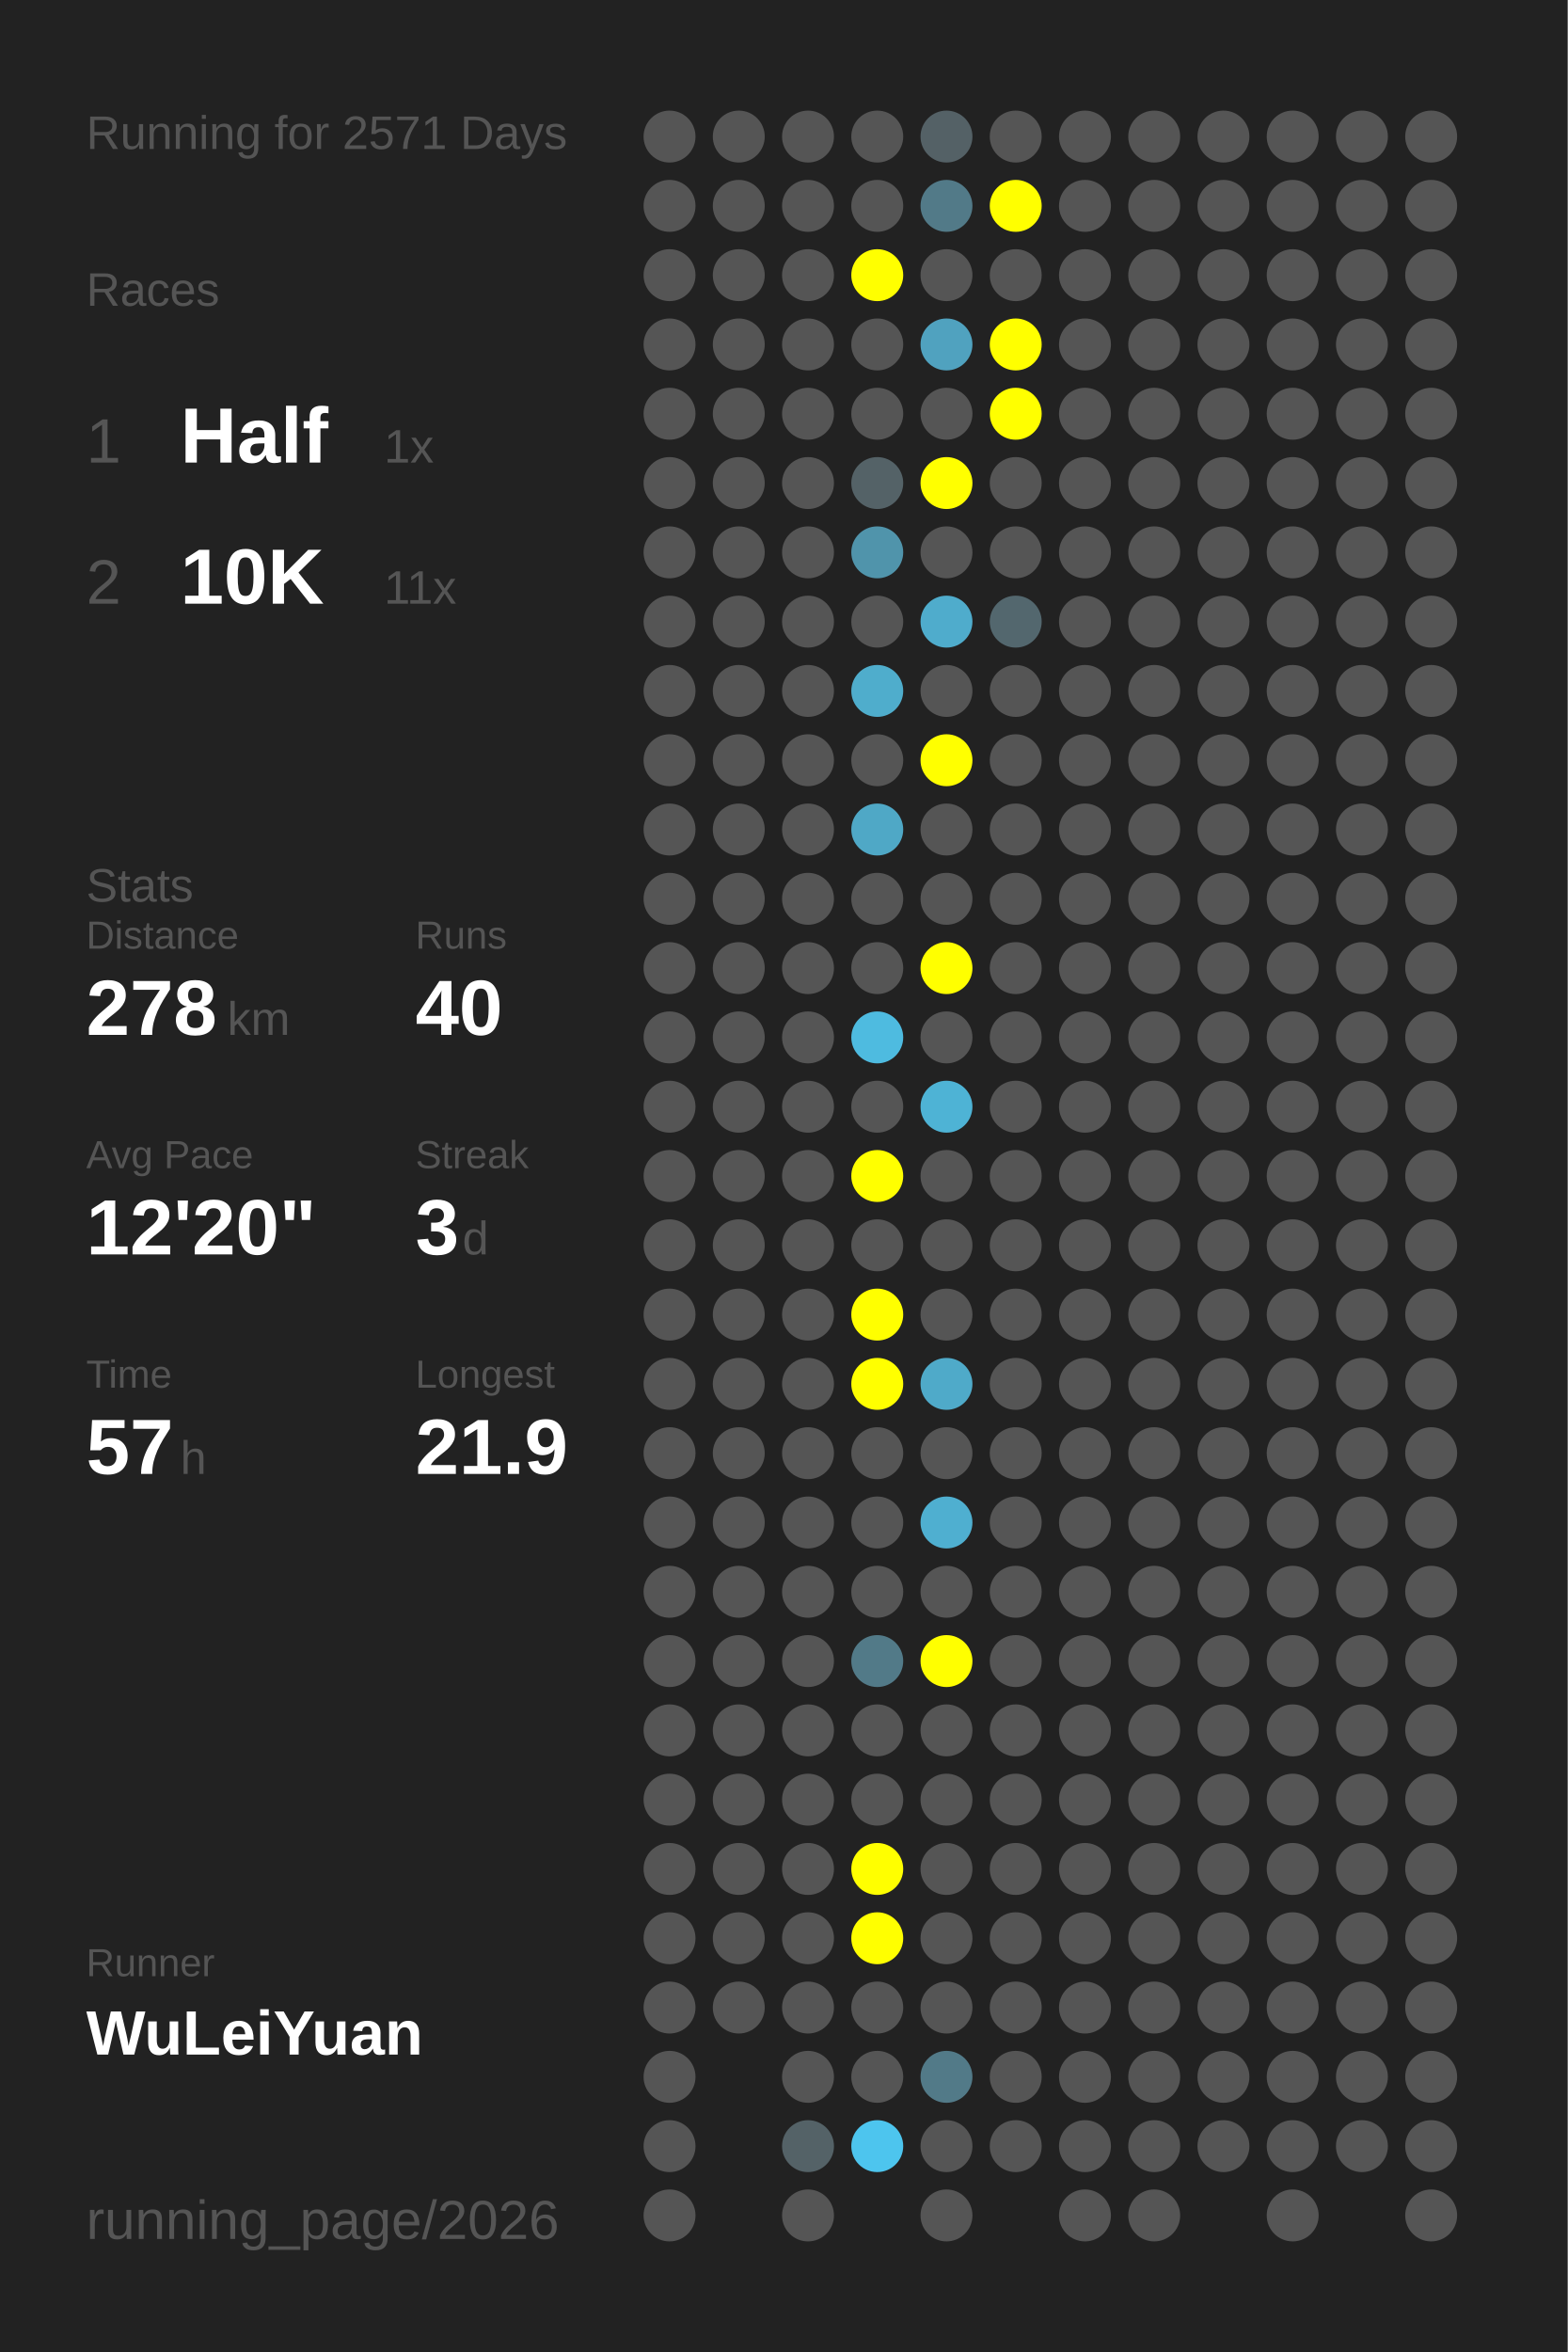
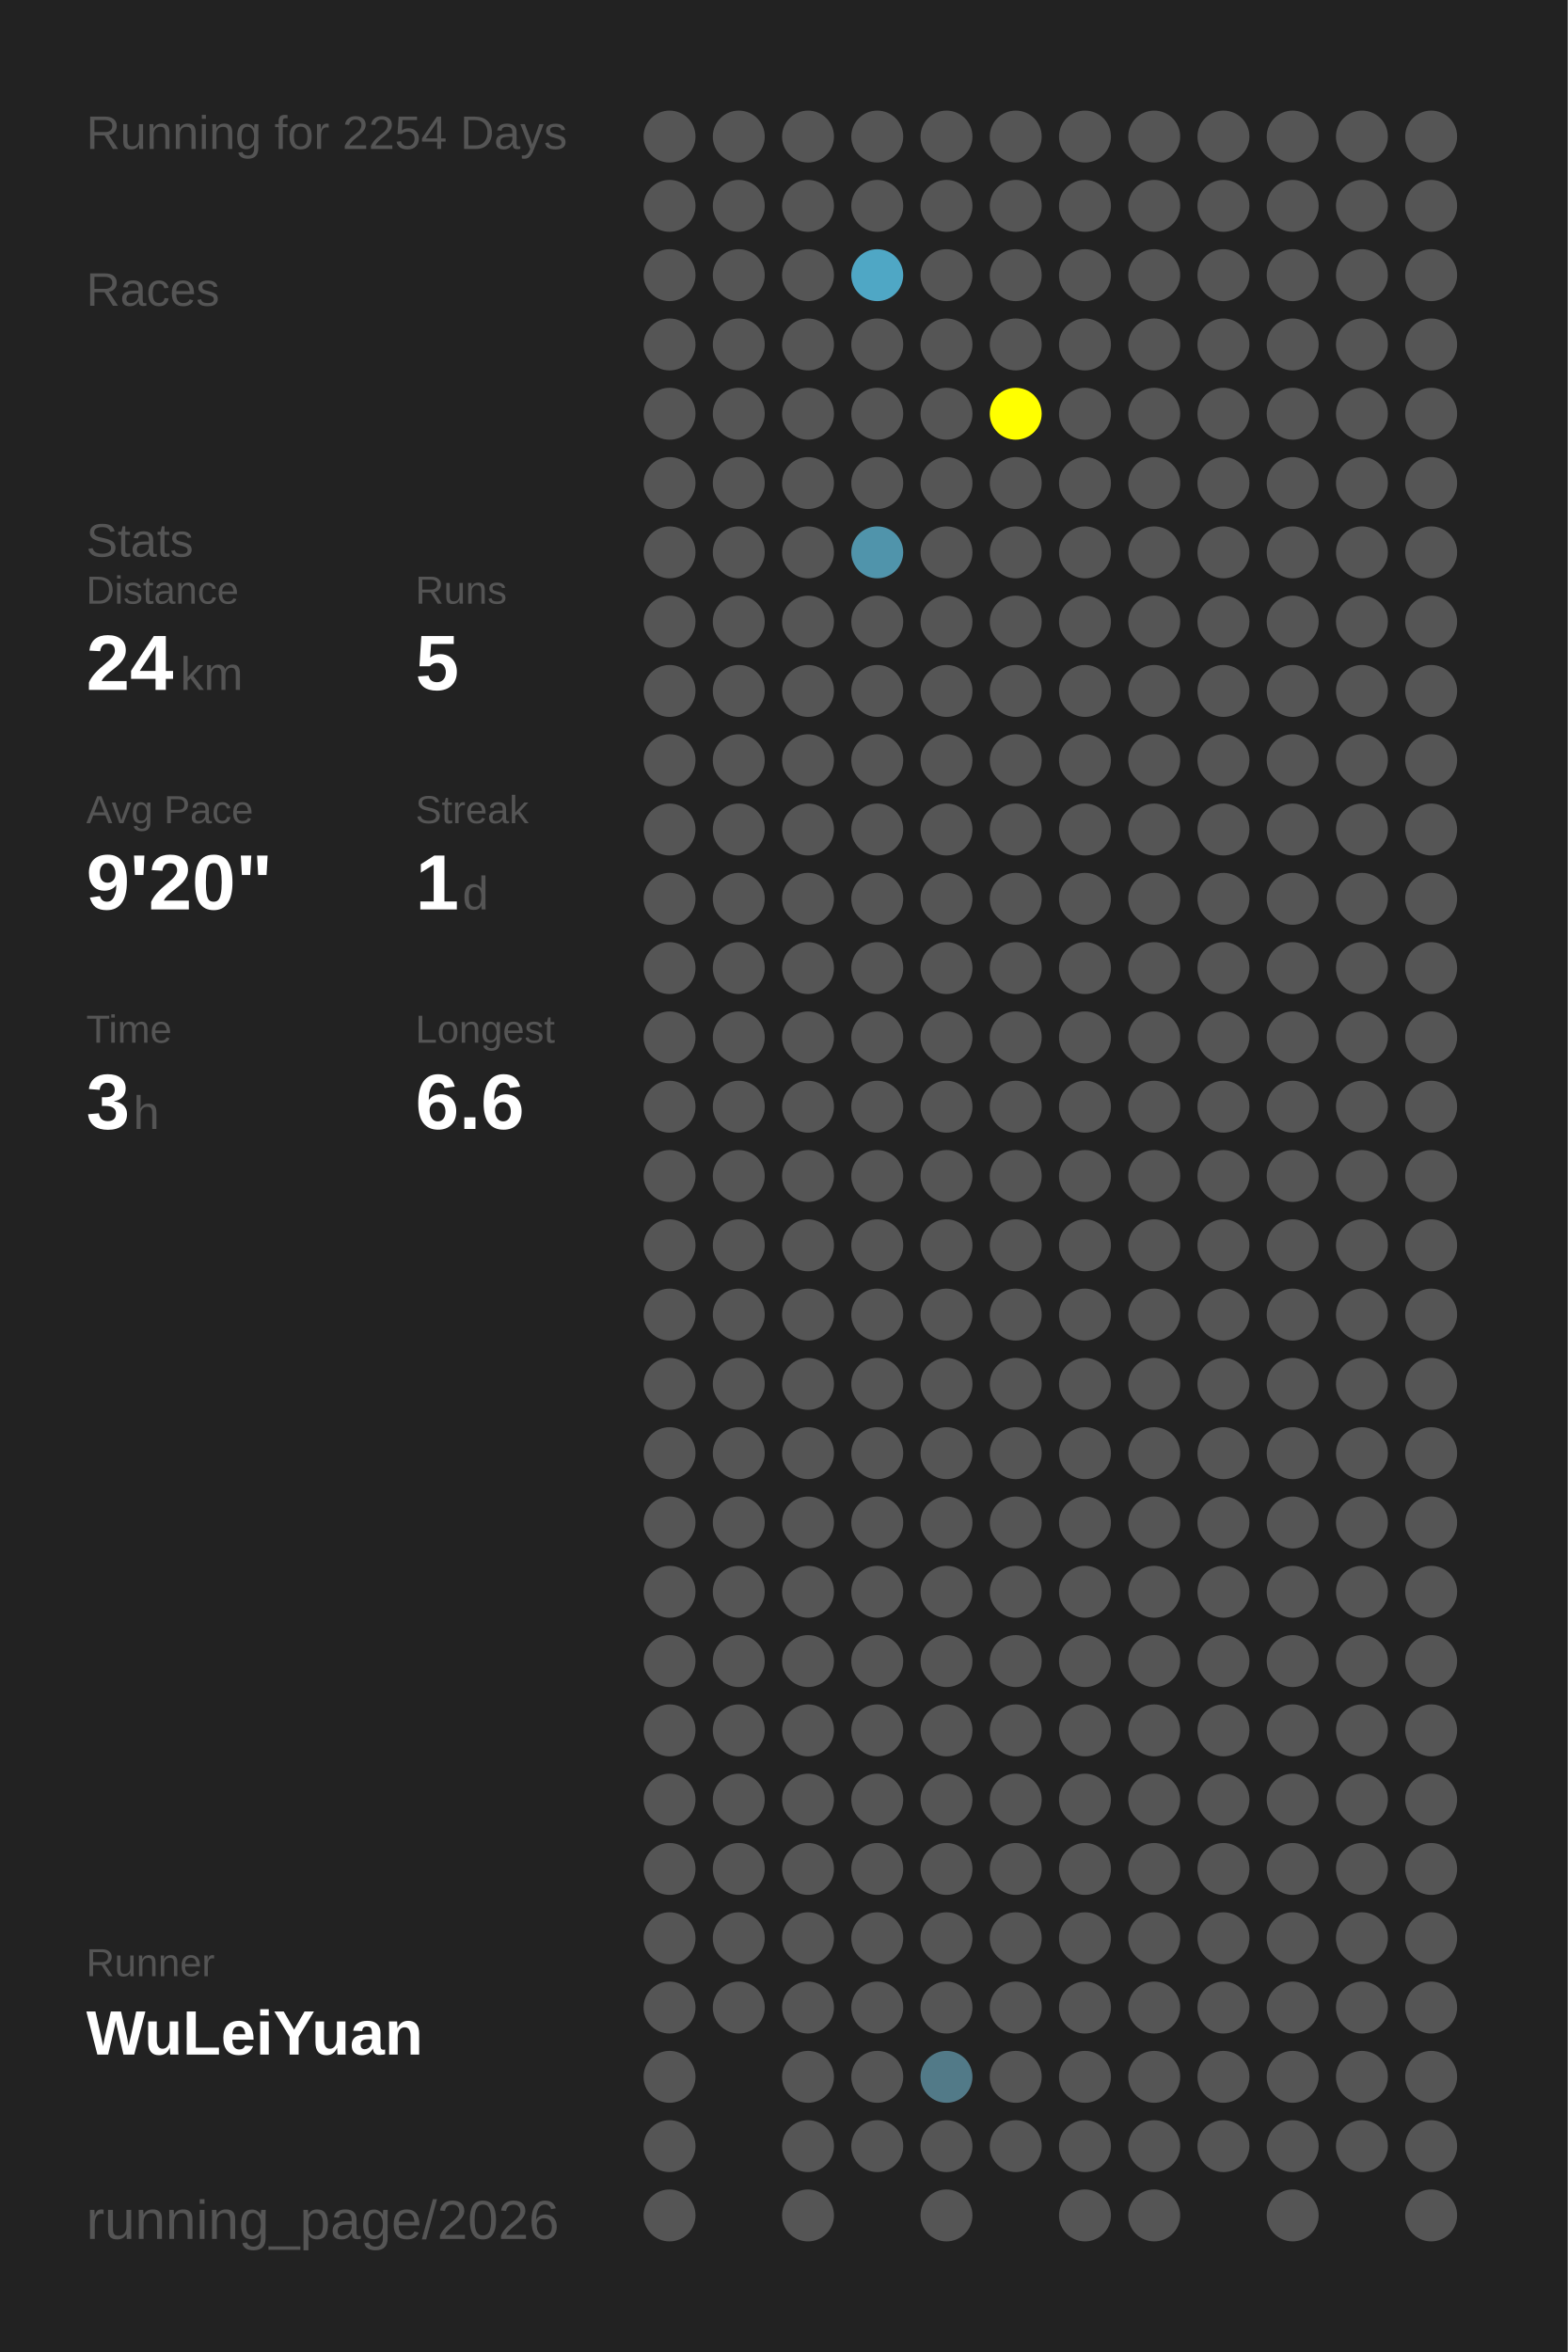
<svg xmlns="http://www.w3.org/2000/svg" baseProfile="full" height="300mm" version="1.1" viewBox="0,0,200,300" width="200mm">
  <defs />
  <rect fill="#222222" height="300" width="200" x="0" y="0" />
-   <text fill="#555555" style="font-size:6px; font-family:Arial;" x="11" y="19">Running for 2571 Days</text>
+   <text fill="#555555" style="font-size:6px; font-family:Arial;" x="11" y="19">Running for 2254 Days</text>
  <text fill="#555555" style="font-size:6px; font-family:Arial;" x="11" y="39">Races</text>
-   <text fill="#555555" style="font-size:8px; font-family:Arial;" x="11" y="59">1</text>
-   <text fill="#FFFFFF" style="font-size:10px; font-family:Arial; font-weight:bold;" x="23" y="59">Half</text>
-   <text fill="#555555" style="font-size:6px; font-family:Arial;" x="49" y="59">1x</text>
-   <text fill="#555555" style="font-size:8px; font-family:Arial;" x="11" y="77">2</text>
-   <text fill="#FFFFFF" style="font-size:10px; font-family:Arial; font-weight:bold;" x="23" y="77">10K</text>
-   <text fill="#555555" style="font-size:6px; font-family:Arial;" x="49" y="77">11x</text>
-   <text fill="#555555" style="font-size:6px; font-family:Arial;" x="11" y="115">Stats</text>
-   <text fill="#555555" style="font-size:5px; font-family:Arial;" x="11" y="121">Distance</text>
-   <text fill="#FFFFFF" style="font-size:10px; font-family:Arial; font-weight:bold;" x="11" y="132">278</text>
-   <text fill="#555555" style="font-size:6px; font-family:Arial;" x="29" y="132">km</text>
-   <text fill="#555555" style="font-size:5px; font-family:Arial;" x="53" y="121">Runs</text>
-   <text fill="#FFFFFF" style="font-size:10px; font-family:Arial; font-weight:bold;" x="53" y="132">40</text>
-   <text fill="#555555" style="font-size:5px; font-family:Arial;" x="11" y="149">Avg Pace</text>
-   <text fill="#FFFFFF" style="font-size:10px; font-family:Arial; font-weight:bold;" x="11" y="160">12'20"</text>
-   <text fill="#555555" style="font-size:5px; font-family:Arial;" x="53" y="149">Streak</text>
-   <text fill="#FFFFFF" style="font-size:10px; font-family:Arial; font-weight:bold;" x="53" y="160">3</text>
-   <text fill="#555555" style="font-size:6px; font-family:Arial;" x="59" y="160">d</text>
-   <text fill="#555555" style="font-size:5px; font-family:Arial;" x="11" y="177">Time</text>
-   <text fill="#FFFFFF" style="font-size:10px; font-family:Arial; font-weight:bold;" x="11" y="188">57</text>
-   <text fill="#555555" style="font-size:6px; font-family:Arial;" x="23" y="188">h</text>
-   <text fill="#555555" style="font-size:5px; font-family:Arial;" x="53" y="177">Longest</text>
-   <text fill="#FFFFFF" style="font-size:10px; font-family:Arial; font-weight:bold;" x="53" y="188">21.9</text>
+   <text fill="#555555" style="font-size:6px; font-family:Arial;" x="11" y="71">Stats</text>
+   <text fill="#555555" style="font-size:5px; font-family:Arial;" x="11" y="77">Distance</text>
+   <text fill="#FFFFFF" style="font-size:10px; font-family:Arial; font-weight:bold;" x="11" y="88">24</text>
+   <text fill="#555555" style="font-size:6px; font-family:Arial;" x="23" y="88">km</text>
+   <text fill="#555555" style="font-size:5px; font-family:Arial;" x="53" y="77">Runs</text>
+   <text fill="#FFFFFF" style="font-size:10px; font-family:Arial; font-weight:bold;" x="53" y="88">5</text>
+   <text fill="#555555" style="font-size:5px; font-family:Arial;" x="11" y="105">Avg Pace</text>
+   <text fill="#FFFFFF" style="font-size:10px; font-family:Arial; font-weight:bold;" x="11" y="116">9'20"</text>
+   <text fill="#555555" style="font-size:5px; font-family:Arial;" x="53" y="105">Streak</text>
+   <text fill="#FFFFFF" style="font-size:10px; font-family:Arial; font-weight:bold;" x="53" y="116">1</text>
+   <text fill="#555555" style="font-size:6px; font-family:Arial;" x="59" y="116">d</text>
+   <text fill="#555555" style="font-size:5px; font-family:Arial;" x="11" y="133">Time</text>
+   <text fill="#FFFFFF" style="font-size:10px; font-family:Arial; font-weight:bold;" x="11" y="144">3</text>
+   <text fill="#555555" style="font-size:6px; font-family:Arial;" x="17" y="144">h</text>
+   <text fill="#555555" style="font-size:5px; font-family:Arial;" x="53" y="133">Longest</text>
+   <text fill="#FFFFFF" style="font-size:10px; font-family:Arial; font-weight:bold;" x="53" y="144">6.6</text>
  <text fill="#555555" style="font-size:5px; font-family:Arial;" x="11" y="252.065">Runner</text>
  <text fill="#FFFFFF" style="font-size:8px; font-family:Arial; font-weight:bold;" x="11" y="262.065">WuLeiYuan</text>
  <text fill="#555555" style="font-size:7px; font-family:Arial;" x="11" y="285.581">running_page/2026</text>
  <circle cx="85.417" cy="17.419" fill="#555555" r="3.312" />
  <circle cx="85.417" cy="26.258" fill="#555555" r="3.312" />
  <circle cx="85.417" cy="35.097" fill="#555555" r="3.312" />
  <circle cx="85.417" cy="43.935" fill="#555555" r="3.312" />
  <circle cx="85.417" cy="52.774" fill="#555555" r="3.312" />
  <circle cx="85.417" cy="61.613" fill="#555555" r="3.312" />
  <circle cx="85.417" cy="70.452" fill="#555555" r="3.312" />
  <circle cx="85.417" cy="79.29" fill="#555555" r="3.312" />
  <circle cx="85.417" cy="88.129" fill="#555555" r="3.312" />
  <circle cx="85.417" cy="96.968" fill="#555555" r="3.312" />
  <circle cx="85.417" cy="105.806" fill="#555555" r="3.312" />
  <circle cx="85.417" cy="114.645" fill="#555555" r="3.312" />
  <circle cx="85.417" cy="123.484" fill="#555555" r="3.312" />
  <circle cx="85.417" cy="132.323" fill="#555555" r="3.312" />
  <circle cx="85.417" cy="141.161" fill="#555555" r="3.312" />
  <circle cx="85.417" cy="150" fill="#555555" r="3.312" />
  <circle cx="85.417" cy="158.839" fill="#555555" r="3.312" />
  <circle cx="85.417" cy="167.677" fill="#555555" r="3.312" />
  <circle cx="85.417" cy="176.516" fill="#555555" r="3.312" />
  <circle cx="85.417" cy="185.355" fill="#555555" r="3.312" />
  <circle cx="85.417" cy="194.194" fill="#555555" r="3.312" />
  <circle cx="85.417" cy="203.032" fill="#555555" r="3.312" />
  <circle cx="85.417" cy="211.871" fill="#555555" r="3.312" />
  <circle cx="85.417" cy="220.71" fill="#555555" r="3.312" />
  <circle cx="85.417" cy="229.548" fill="#555555" r="3.312" />
  <circle cx="85.417" cy="238.387" fill="#555555" r="3.312" />
  <circle cx="85.417" cy="247.226" fill="#555555" r="3.312" />
  <circle cx="85.417" cy="256.065" fill="#555555" r="3.312" />
  <circle cx="85.417" cy="264.903" fill="#555555" r="3.312" />
  <circle cx="85.417" cy="273.742" fill="#555555" r="3.312" />
  <circle cx="85.417" cy="282.581" fill="#555555" r="3.312" />
  <circle cx="94.25" cy="17.419" fill="#555555" r="3.312" />
  <circle cx="94.25" cy="26.258" fill="#555555" r="3.312" />
  <circle cx="94.25" cy="35.097" fill="#555555" r="3.312" />
  <circle cx="94.25" cy="43.935" fill="#555555" r="3.312" />
  <circle cx="94.25" cy="52.774" fill="#555555" r="3.312" />
  <circle cx="94.25" cy="61.613" fill="#555555" r="3.312" />
  <circle cx="94.25" cy="70.452" fill="#555555" r="3.312" />
  <circle cx="94.25" cy="79.29" fill="#555555" r="3.312" />
  <circle cx="94.25" cy="88.129" fill="#555555" r="3.312" />
  <circle cx="94.25" cy="96.968" fill="#555555" r="3.312" />
  <circle cx="94.25" cy="105.806" fill="#555555" r="3.312" />
  <circle cx="94.25" cy="114.645" fill="#555555" r="3.312" />
  <circle cx="94.25" cy="123.484" fill="#555555" r="3.312" />
  <circle cx="94.25" cy="132.323" fill="#555555" r="3.312" />
  <circle cx="94.25" cy="141.161" fill="#555555" r="3.312" />
  <circle cx="94.25" cy="150" fill="#555555" r="3.312" />
  <circle cx="94.25" cy="158.839" fill="#555555" r="3.312" />
  <circle cx="94.25" cy="167.677" fill="#555555" r="3.312" />
  <circle cx="94.25" cy="176.516" fill="#555555" r="3.312" />
  <circle cx="94.25" cy="185.355" fill="#555555" r="3.312" />
  <circle cx="94.25" cy="194.194" fill="#555555" r="3.312" />
  <circle cx="94.25" cy="203.032" fill="#555555" r="3.312" />
  <circle cx="94.25" cy="211.871" fill="#555555" r="3.312" />
  <circle cx="94.25" cy="220.71" fill="#555555" r="3.312" />
  <circle cx="94.25" cy="229.548" fill="#555555" r="3.312" />
  <circle cx="94.25" cy="238.387" fill="#555555" r="3.312" />
  <circle cx="94.25" cy="247.226" fill="#555555" r="3.312" />
  <circle cx="94.25" cy="256.065" fill="#555555" r="3.312" />
  <circle cx="103.083" cy="17.419" fill="#555555" r="3.312" />
  <circle cx="103.083" cy="26.258" fill="#555555" r="3.312" />
  <circle cx="103.083" cy="35.097" fill="#555555" r="3.312" />
  <circle cx="103.083" cy="43.935" fill="#555555" r="3.312" />
  <circle cx="103.083" cy="52.774" fill="#555555" r="3.312" />
  <circle cx="103.083" cy="61.613" fill="#555555" r="3.312" />
  <circle cx="103.083" cy="70.452" fill="#555555" r="3.312" />
  <circle cx="103.083" cy="79.29" fill="#555555" r="3.312" />
  <circle cx="103.083" cy="88.129" fill="#555555" r="3.312" />
  <circle cx="103.083" cy="96.968" fill="#555555" r="3.312" />
  <circle cx="103.083" cy="105.806" fill="#555555" r="3.312" />
  <circle cx="103.083" cy="114.645" fill="#555555" r="3.312" />
  <circle cx="103.083" cy="123.484" fill="#555555" r="3.312" />
  <circle cx="103.083" cy="132.323" fill="#555555" r="3.312" />
  <circle cx="103.083" cy="141.161" fill="#555555" r="3.312" />
  <circle cx="103.083" cy="150" fill="#555555" r="3.312" />
  <circle cx="103.083" cy="158.839" fill="#555555" r="3.312" />
  <circle cx="103.083" cy="167.677" fill="#555555" r="3.312" />
  <circle cx="103.083" cy="176.516" fill="#555555" r="3.312" />
  <circle cx="103.083" cy="185.355" fill="#555555" r="3.312" />
  <circle cx="103.083" cy="194.194" fill="#555555" r="3.312" />
  <circle cx="103.083" cy="203.032" fill="#555555" r="3.312" />
  <circle cx="103.083" cy="211.871" fill="#555555" r="3.312" />
  <circle cx="103.083" cy="220.71" fill="#555555" r="3.312" />
  <circle cx="103.083" cy="229.548" fill="#555555" r="3.312" />
  <circle cx="103.083" cy="238.387" fill="#555555" r="3.312" />
  <circle cx="103.083" cy="247.226" fill="#555555" r="3.312" />
  <circle cx="103.083" cy="256.065" fill="#555555" r="3.312" />
  <circle cx="103.083" cy="264.903" fill="#555555" r="3.312" />
-   <circle cx="103.083" cy="273.742" fill="#546267" r="3.312" />
+   <circle cx="103.083" cy="273.742" fill="#555555" r="3.312" />
  <circle cx="103.083" cy="282.581" fill="#555555" r="3.312" />
  <circle cx="111.917" cy="17.419" fill="#555555" r="3.312" />
  <circle cx="111.917" cy="26.258" fill="#555555" r="3.312" />
-   <circle cx="111.917" cy="35.097" fill="#FFFF00" r="3.312" />
+   <circle cx="111.917" cy="35.097" fill="#4fa7c5" r="3.312" />
  <circle cx="111.917" cy="43.935" fill="#555555" r="3.312" />
  <circle cx="111.917" cy="52.774" fill="#555555" r="3.312" />
-   <circle cx="111.917" cy="61.613" fill="#546267" r="3.312" />
+   <circle cx="111.917" cy="61.613" fill="#555555" r="3.312" />
  <circle cx="111.917" cy="70.452" fill="#5094ab" r="3.312" />
  <circle cx="111.917" cy="79.29" fill="#555555" r="3.312" />
-   <circle cx="111.917" cy="88.129" fill="#4fadcc" r="3.312" />
+   <circle cx="111.917" cy="88.129" fill="#555555" r="3.312" />
  <circle cx="111.917" cy="96.968" fill="#555555" r="3.312" />
-   <circle cx="111.917" cy="105.806" fill="#4fa8c6" r="3.312" />
+   <circle cx="111.917" cy="105.806" fill="#555555" r="3.312" />
  <circle cx="111.917" cy="114.645" fill="#555555" r="3.312" />
  <circle cx="111.917" cy="123.484" fill="#555555" r="3.312" />
-   <circle cx="111.917" cy="132.323" fill="#4ebbe0" r="3.312" />
+   <circle cx="111.917" cy="132.323" fill="#555555" r="3.312" />
  <circle cx="111.917" cy="141.161" fill="#555555" r="3.312" />
-   <circle cx="111.917" cy="150" fill="#FFFF00" r="3.312" />
+   <circle cx="111.917" cy="150" fill="#555555" r="3.312" />
  <circle cx="111.917" cy="158.839" fill="#555555" r="3.312" />
-   <circle cx="111.917" cy="167.677" fill="#FFFF00" r="3.312" />
-   <circle cx="111.917" cy="176.516" fill="#FFFF00" r="3.312" />
+   <circle cx="111.917" cy="167.677" fill="#555555" r="3.312" />
+   <circle cx="111.917" cy="176.516" fill="#555555" r="3.312" />
  <circle cx="111.917" cy="185.355" fill="#555555" r="3.312" />
  <circle cx="111.917" cy="194.194" fill="#555555" r="3.312" />
  <circle cx="111.917" cy="203.032" fill="#555555" r="3.312" />
-   <circle cx="111.917" cy="211.871" fill="#527a88" r="3.312" />
+   <circle cx="111.917" cy="211.871" fill="#555555" r="3.312" />
  <circle cx="111.917" cy="220.71" fill="#555555" r="3.312" />
  <circle cx="111.917" cy="229.548" fill="#555555" r="3.312" />
-   <circle cx="111.917" cy="238.387" fill="#FFFF00" r="3.312" />
-   <circle cx="111.917" cy="247.226" fill="#FFFF00" r="3.312" />
+   <circle cx="111.917" cy="238.387" fill="#555555" r="3.312" />
+   <circle cx="111.917" cy="247.226" fill="#555555" r="3.312" />
  <circle cx="111.917" cy="256.065" fill="#555555" r="3.312" />
  <circle cx="111.917" cy="264.903" fill="#555555" r="3.312" />
-   <circle cx="111.917" cy="273.742" fill="#4dc5ee" r="3.312" />
-   <circle cx="120.75" cy="17.419" fill="#546166" r="3.312" />
-   <circle cx="120.75" cy="26.258" fill="#527a88" r="3.312" />
+   <circle cx="111.917" cy="273.742" fill="#555555" r="3.312" />
+   <circle cx="120.75" cy="17.419" fill="#555555" r="3.312" />
+   <circle cx="120.75" cy="26.258" fill="#555555" r="3.312" />
  <circle cx="120.75" cy="35.097" fill="#555555" r="3.312" />
-   <circle cx="120.75" cy="43.935" fill="#50a2bf" r="3.312" />
+   <circle cx="120.75" cy="43.935" fill="#555555" r="3.312" />
  <circle cx="120.75" cy="52.774" fill="#555555" r="3.312" />
-   <circle cx="120.75" cy="61.613" fill="#FFFF00" r="3.312" />
+   <circle cx="120.75" cy="61.613" fill="#555555" r="3.312" />
  <circle cx="120.75" cy="70.452" fill="#555555" r="3.312" />
-   <circle cx="120.75" cy="79.29" fill="#4faccc" r="3.312" />
+   <circle cx="120.75" cy="79.29" fill="#555555" r="3.312" />
  <circle cx="120.75" cy="88.129" fill="#555555" r="3.312" />
-   <circle cx="120.75" cy="96.968" fill="#FFFF00" r="3.312" />
+   <circle cx="120.75" cy="96.968" fill="#555555" r="3.312" />
  <circle cx="120.75" cy="105.806" fill="#555555" r="3.312" />
  <circle cx="120.75" cy="114.645" fill="#555555" r="3.312" />
-   <circle cx="120.75" cy="123.484" fill="#FFFF00" r="3.312" />
+   <circle cx="120.75" cy="123.484" fill="#555555" r="3.312" />
  <circle cx="120.75" cy="132.323" fill="#555555" r="3.312" />
-   <circle cx="120.75" cy="141.161" fill="#4eb3d5" r="3.312" />
+   <circle cx="120.75" cy="141.161" fill="#555555" r="3.312" />
  <circle cx="120.75" cy="150" fill="#555555" r="3.312" />
  <circle cx="120.75" cy="158.839" fill="#555555" r="3.312" />
  <circle cx="120.75" cy="167.677" fill="#555555" r="3.312" />
-   <circle cx="120.75" cy="176.516" fill="#4faac9" r="3.312" />
+   <circle cx="120.75" cy="176.516" fill="#555555" r="3.312" />
  <circle cx="120.75" cy="185.355" fill="#555555" r="3.312" />
-   <circle cx="120.75" cy="194.194" fill="#4fafd0" r="3.312" />
+   <circle cx="120.75" cy="194.194" fill="#555555" r="3.312" />
  <circle cx="120.75" cy="203.032" fill="#555555" r="3.312" />
-   <circle cx="120.75" cy="211.871" fill="#FFFF00" r="3.312" />
+   <circle cx="120.75" cy="211.871" fill="#555555" r="3.312" />
  <circle cx="120.75" cy="220.71" fill="#555555" r="3.312" />
  <circle cx="120.75" cy="229.548" fill="#555555" r="3.312" />
  <circle cx="120.75" cy="238.387" fill="#555555" r="3.312" />
  <circle cx="120.75" cy="247.226" fill="#555555" r="3.312" />
  <circle cx="120.75" cy="256.065" fill="#555555" r="3.312" />
  <circle cx="120.75" cy="264.903" fill="#527a88" r="3.312" />
  <circle cx="120.75" cy="273.742" fill="#555555" r="3.312" />
  <circle cx="120.75" cy="282.581" fill="#555555" r="3.312" />
  <circle cx="129.583" cy="17.419" fill="#555555" r="3.312" />
-   <circle cx="129.583" cy="26.258" fill="#FFFF00" r="3.312" />
+   <circle cx="129.583" cy="26.258" fill="#555555" r="3.312" />
  <circle cx="129.583" cy="35.097" fill="#555555" r="3.312" />
-   <circle cx="129.583" cy="43.935" fill="#FFFF00" r="3.312" />
+   <circle cx="129.583" cy="43.935" fill="#555555" r="3.312" />
  <circle cx="129.583" cy="52.774" fill="#FFFF00" r="3.312" />
  <circle cx="129.583" cy="61.613" fill="#555555" r="3.312" />
  <circle cx="129.583" cy="70.452" fill="#555555" r="3.312" />
-   <circle cx="129.583" cy="79.29" fill="#53676e" r="3.312" />
+   <circle cx="129.583" cy="79.29" fill="#555555" r="3.312" />
  <circle cx="129.583" cy="88.129" fill="#555555" r="3.312" />
  <circle cx="129.583" cy="96.968" fill="#555555" r="3.312" />
  <circle cx="129.583" cy="105.806" fill="#555555" r="3.312" />
  <circle cx="129.583" cy="114.645" fill="#555555" r="3.312" />
  <circle cx="129.583" cy="123.484" fill="#555555" r="3.312" />
  <circle cx="129.583" cy="132.323" fill="#555555" r="3.312" />
  <circle cx="129.583" cy="141.161" fill="#555555" r="3.312" />
  <circle cx="129.583" cy="150" fill="#555555" r="3.312" />
  <circle cx="129.583" cy="158.839" fill="#555555" r="3.312" />
  <circle cx="129.583" cy="167.677" fill="#555555" r="3.312" />
  <circle cx="129.583" cy="176.516" fill="#555555" r="3.312" />
  <circle cx="129.583" cy="185.355" fill="#555555" r="3.312" />
  <circle cx="129.583" cy="194.194" fill="#555555" r="3.312" />
  <circle cx="129.583" cy="203.032" fill="#555555" r="3.312" />
  <circle cx="129.583" cy="211.871" fill="#555555" r="3.312" />
  <circle cx="129.583" cy="220.71" fill="#555555" r="3.312" />
  <circle cx="129.583" cy="229.548" fill="#555555" r="3.312" />
  <circle cx="129.583" cy="238.387" fill="#555555" r="3.312" />
  <circle cx="129.583" cy="247.226" fill="#555555" r="3.312" />
  <circle cx="129.583" cy="256.065" fill="#555555" r="3.312" />
  <circle cx="129.583" cy="264.903" fill="#555555" r="3.312" />
  <circle cx="129.583" cy="273.742" fill="#555555" r="3.312" />
  <circle cx="138.417" cy="17.419" fill="#555555" r="3.312" />
  <circle cx="138.417" cy="26.258" fill="#555555" r="3.312" />
  <circle cx="138.417" cy="35.097" fill="#555555" r="3.312" />
  <circle cx="138.417" cy="43.935" fill="#555555" r="3.312" />
  <circle cx="138.417" cy="52.774" fill="#555555" r="3.312" />
  <circle cx="138.417" cy="61.613" fill="#555555" r="3.312" />
  <circle cx="138.417" cy="70.452" fill="#555555" r="3.312" />
  <circle cx="138.417" cy="79.29" fill="#555555" r="3.312" />
  <circle cx="138.417" cy="88.129" fill="#555555" r="3.312" />
  <circle cx="138.417" cy="96.968" fill="#555555" r="3.312" />
  <circle cx="138.417" cy="105.806" fill="#555555" r="3.312" />
  <circle cx="138.417" cy="114.645" fill="#555555" r="3.312" />
  <circle cx="138.417" cy="123.484" fill="#555555" r="3.312" />
  <circle cx="138.417" cy="132.323" fill="#555555" r="3.312" />
  <circle cx="138.417" cy="141.161" fill="#555555" r="3.312" />
  <circle cx="138.417" cy="150" fill="#555555" r="3.312" />
  <circle cx="138.417" cy="158.839" fill="#555555" r="3.312" />
  <circle cx="138.417" cy="167.677" fill="#555555" r="3.312" />
  <circle cx="138.417" cy="176.516" fill="#555555" r="3.312" />
  <circle cx="138.417" cy="185.355" fill="#555555" r="3.312" />
  <circle cx="138.417" cy="194.194" fill="#555555" r="3.312" />
  <circle cx="138.417" cy="203.032" fill="#555555" r="3.312" />
  <circle cx="138.417" cy="211.871" fill="#555555" r="3.312" />
  <circle cx="138.417" cy="220.71" fill="#555555" r="3.312" />
  <circle cx="138.417" cy="229.548" fill="#555555" r="3.312" />
  <circle cx="138.417" cy="238.387" fill="#555555" r="3.312" />
  <circle cx="138.417" cy="247.226" fill="#555555" r="3.312" />
  <circle cx="138.417" cy="256.065" fill="#555555" r="3.312" />
  <circle cx="138.417" cy="264.903" fill="#555555" r="3.312" />
  <circle cx="138.417" cy="273.742" fill="#555555" r="3.312" />
  <circle cx="138.417" cy="282.581" fill="#555555" r="3.312" />
  <circle cx="147.25" cy="17.419" fill="#555555" r="3.312" />
  <circle cx="147.25" cy="26.258" fill="#555555" r="3.312" />
  <circle cx="147.25" cy="35.097" fill="#555555" r="3.312" />
  <circle cx="147.25" cy="43.935" fill="#555555" r="3.312" />
  <circle cx="147.25" cy="52.774" fill="#555555" r="3.312" />
  <circle cx="147.25" cy="61.613" fill="#555555" r="3.312" />
  <circle cx="147.25" cy="70.452" fill="#555555" r="3.312" />
  <circle cx="147.25" cy="79.29" fill="#555555" r="3.312" />
  <circle cx="147.25" cy="88.129" fill="#555555" r="3.312" />
  <circle cx="147.25" cy="96.968" fill="#555555" r="3.312" />
  <circle cx="147.25" cy="105.806" fill="#555555" r="3.312" />
  <circle cx="147.25" cy="114.645" fill="#555555" r="3.312" />
  <circle cx="147.25" cy="123.484" fill="#555555" r="3.312" />
  <circle cx="147.25" cy="132.323" fill="#555555" r="3.312" />
  <circle cx="147.25" cy="141.161" fill="#555555" r="3.312" />
  <circle cx="147.25" cy="150" fill="#555555" r="3.312" />
  <circle cx="147.25" cy="158.839" fill="#555555" r="3.312" />
  <circle cx="147.25" cy="167.677" fill="#555555" r="3.312" />
  <circle cx="147.25" cy="176.516" fill="#555555" r="3.312" />
  <circle cx="147.25" cy="185.355" fill="#555555" r="3.312" />
  <circle cx="147.25" cy="194.194" fill="#555555" r="3.312" />
  <circle cx="147.25" cy="203.032" fill="#555555" r="3.312" />
  <circle cx="147.25" cy="211.871" fill="#555555" r="3.312" />
  <circle cx="147.25" cy="220.71" fill="#555555" r="3.312" />
  <circle cx="147.25" cy="229.548" fill="#555555" r="3.312" />
  <circle cx="147.25" cy="238.387" fill="#555555" r="3.312" />
  <circle cx="147.25" cy="247.226" fill="#555555" r="3.312" />
  <circle cx="147.25" cy="256.065" fill="#555555" r="3.312" />
  <circle cx="147.25" cy="264.903" fill="#555555" r="3.312" />
  <circle cx="147.25" cy="273.742" fill="#555555" r="3.312" />
  <circle cx="147.25" cy="282.581" fill="#555555" r="3.312" />
  <circle cx="156.083" cy="17.419" fill="#555555" r="3.312" />
  <circle cx="156.083" cy="26.258" fill="#555555" r="3.312" />
  <circle cx="156.083" cy="35.097" fill="#555555" r="3.312" />
  <circle cx="156.083" cy="43.935" fill="#555555" r="3.312" />
  <circle cx="156.083" cy="52.774" fill="#555555" r="3.312" />
  <circle cx="156.083" cy="61.613" fill="#555555" r="3.312" />
  <circle cx="156.083" cy="70.452" fill="#555555" r="3.312" />
  <circle cx="156.083" cy="79.29" fill="#555555" r="3.312" />
  <circle cx="156.083" cy="88.129" fill="#555555" r="3.312" />
  <circle cx="156.083" cy="96.968" fill="#555555" r="3.312" />
  <circle cx="156.083" cy="105.806" fill="#555555" r="3.312" />
  <circle cx="156.083" cy="114.645" fill="#555555" r="3.312" />
  <circle cx="156.083" cy="123.484" fill="#555555" r="3.312" />
  <circle cx="156.083" cy="132.323" fill="#555555" r="3.312" />
  <circle cx="156.083" cy="141.161" fill="#555555" r="3.312" />
  <circle cx="156.083" cy="150" fill="#555555" r="3.312" />
  <circle cx="156.083" cy="158.839" fill="#555555" r="3.312" />
  <circle cx="156.083" cy="167.677" fill="#555555" r="3.312" />
  <circle cx="156.083" cy="176.516" fill="#555555" r="3.312" />
  <circle cx="156.083" cy="185.355" fill="#555555" r="3.312" />
  <circle cx="156.083" cy="194.194" fill="#555555" r="3.312" />
  <circle cx="156.083" cy="203.032" fill="#555555" r="3.312" />
  <circle cx="156.083" cy="211.871" fill="#555555" r="3.312" />
  <circle cx="156.083" cy="220.71" fill="#555555" r="3.312" />
  <circle cx="156.083" cy="229.548" fill="#555555" r="3.312" />
  <circle cx="156.083" cy="238.387" fill="#555555" r="3.312" />
  <circle cx="156.083" cy="247.226" fill="#555555" r="3.312" />
  <circle cx="156.083" cy="256.065" fill="#555555" r="3.312" />
  <circle cx="156.083" cy="264.903" fill="#555555" r="3.312" />
  <circle cx="156.083" cy="273.742" fill="#555555" r="3.312" />
  <circle cx="164.917" cy="17.419" fill="#555555" r="3.312" />
  <circle cx="164.917" cy="26.258" fill="#555555" r="3.312" />
  <circle cx="164.917" cy="35.097" fill="#555555" r="3.312" />
  <circle cx="164.917" cy="43.935" fill="#555555" r="3.312" />
  <circle cx="164.917" cy="52.774" fill="#555555" r="3.312" />
  <circle cx="164.917" cy="61.613" fill="#555555" r="3.312" />
  <circle cx="164.917" cy="70.452" fill="#555555" r="3.312" />
  <circle cx="164.917" cy="79.29" fill="#555555" r="3.312" />
  <circle cx="164.917" cy="88.129" fill="#555555" r="3.312" />
  <circle cx="164.917" cy="96.968" fill="#555555" r="3.312" />
  <circle cx="164.917" cy="105.806" fill="#555555" r="3.312" />
  <circle cx="164.917" cy="114.645" fill="#555555" r="3.312" />
  <circle cx="164.917" cy="123.484" fill="#555555" r="3.312" />
  <circle cx="164.917" cy="132.323" fill="#555555" r="3.312" />
  <circle cx="164.917" cy="141.161" fill="#555555" r="3.312" />
  <circle cx="164.917" cy="150" fill="#555555" r="3.312" />
  <circle cx="164.917" cy="158.839" fill="#555555" r="3.312" />
  <circle cx="164.917" cy="167.677" fill="#555555" r="3.312" />
  <circle cx="164.917" cy="176.516" fill="#555555" r="3.312" />
  <circle cx="164.917" cy="185.355" fill="#555555" r="3.312" />
  <circle cx="164.917" cy="194.194" fill="#555555" r="3.312" />
  <circle cx="164.917" cy="203.032" fill="#555555" r="3.312" />
  <circle cx="164.917" cy="211.871" fill="#555555" r="3.312" />
  <circle cx="164.917" cy="220.71" fill="#555555" r="3.312" />
  <circle cx="164.917" cy="229.548" fill="#555555" r="3.312" />
  <circle cx="164.917" cy="238.387" fill="#555555" r="3.312" />
  <circle cx="164.917" cy="247.226" fill="#555555" r="3.312" />
  <circle cx="164.917" cy="256.065" fill="#555555" r="3.312" />
  <circle cx="164.917" cy="264.903" fill="#555555" r="3.312" />
  <circle cx="164.917" cy="273.742" fill="#555555" r="3.312" />
  <circle cx="164.917" cy="282.581" fill="#555555" r="3.312" />
  <circle cx="173.75" cy="17.419" fill="#555555" r="3.312" />
  <circle cx="173.75" cy="26.258" fill="#555555" r="3.312" />
  <circle cx="173.75" cy="35.097" fill="#555555" r="3.312" />
  <circle cx="173.75" cy="43.935" fill="#555555" r="3.312" />
  <circle cx="173.75" cy="52.774" fill="#555555" r="3.312" />
  <circle cx="173.75" cy="61.613" fill="#555555" r="3.312" />
  <circle cx="173.75" cy="70.452" fill="#555555" r="3.312" />
  <circle cx="173.75" cy="79.29" fill="#555555" r="3.312" />
  <circle cx="173.75" cy="88.129" fill="#555555" r="3.312" />
  <circle cx="173.75" cy="96.968" fill="#555555" r="3.312" />
  <circle cx="173.75" cy="105.806" fill="#555555" r="3.312" />
  <circle cx="173.75" cy="114.645" fill="#555555" r="3.312" />
  <circle cx="173.75" cy="123.484" fill="#555555" r="3.312" />
  <circle cx="173.75" cy="132.323" fill="#555555" r="3.312" />
  <circle cx="173.75" cy="141.161" fill="#555555" r="3.312" />
  <circle cx="173.75" cy="150" fill="#555555" r="3.312" />
  <circle cx="173.75" cy="158.839" fill="#555555" r="3.312" />
  <circle cx="173.75" cy="167.677" fill="#555555" r="3.312" />
  <circle cx="173.75" cy="176.516" fill="#555555" r="3.312" />
  <circle cx="173.75" cy="185.355" fill="#555555" r="3.312" />
  <circle cx="173.75" cy="194.194" fill="#555555" r="3.312" />
  <circle cx="173.75" cy="203.032" fill="#555555" r="3.312" />
  <circle cx="173.75" cy="211.871" fill="#555555" r="3.312" />
  <circle cx="173.75" cy="220.71" fill="#555555" r="3.312" />
  <circle cx="173.75" cy="229.548" fill="#555555" r="3.312" />
  <circle cx="173.75" cy="238.387" fill="#555555" r="3.312" />
  <circle cx="173.75" cy="247.226" fill="#555555" r="3.312" />
  <circle cx="173.75" cy="256.065" fill="#555555" r="3.312" />
  <circle cx="173.75" cy="264.903" fill="#555555" r="3.312" />
  <circle cx="173.75" cy="273.742" fill="#555555" r="3.312" />
  <circle cx="182.583" cy="17.419" fill="#555555" r="3.312" />
  <circle cx="182.583" cy="26.258" fill="#555555" r="3.312" />
  <circle cx="182.583" cy="35.097" fill="#555555" r="3.312" />
  <circle cx="182.583" cy="43.935" fill="#555555" r="3.312" />
  <circle cx="182.583" cy="52.774" fill="#555555" r="3.312" />
  <circle cx="182.583" cy="61.613" fill="#555555" r="3.312" />
  <circle cx="182.583" cy="70.452" fill="#555555" r="3.312" />
  <circle cx="182.583" cy="79.29" fill="#555555" r="3.312" />
  <circle cx="182.583" cy="88.129" fill="#555555" r="3.312" />
  <circle cx="182.583" cy="96.968" fill="#555555" r="3.312" />
  <circle cx="182.583" cy="105.806" fill="#555555" r="3.312" />
  <circle cx="182.583" cy="114.645" fill="#555555" r="3.312" />
  <circle cx="182.583" cy="123.484" fill="#555555" r="3.312" />
  <circle cx="182.583" cy="132.323" fill="#555555" r="3.312" />
  <circle cx="182.583" cy="141.161" fill="#555555" r="3.312" />
  <circle cx="182.583" cy="150" fill="#555555" r="3.312" />
  <circle cx="182.583" cy="158.839" fill="#555555" r="3.312" />
  <circle cx="182.583" cy="167.677" fill="#555555" r="3.312" />
  <circle cx="182.583" cy="176.516" fill="#555555" r="3.312" />
  <circle cx="182.583" cy="185.355" fill="#555555" r="3.312" />
  <circle cx="182.583" cy="194.194" fill="#555555" r="3.312" />
  <circle cx="182.583" cy="203.032" fill="#555555" r="3.312" />
  <circle cx="182.583" cy="211.871" fill="#555555" r="3.312" />
  <circle cx="182.583" cy="220.71" fill="#555555" r="3.312" />
  <circle cx="182.583" cy="229.548" fill="#555555" r="3.312" />
  <circle cx="182.583" cy="238.387" fill="#555555" r="3.312" />
  <circle cx="182.583" cy="247.226" fill="#555555" r="3.312" />
  <circle cx="182.583" cy="256.065" fill="#555555" r="3.312" />
  <circle cx="182.583" cy="264.903" fill="#555555" r="3.312" />
  <circle cx="182.583" cy="273.742" fill="#555555" r="3.312" />
  <circle cx="182.583" cy="282.581" fill="#555555" r="3.312" />
</svg>
